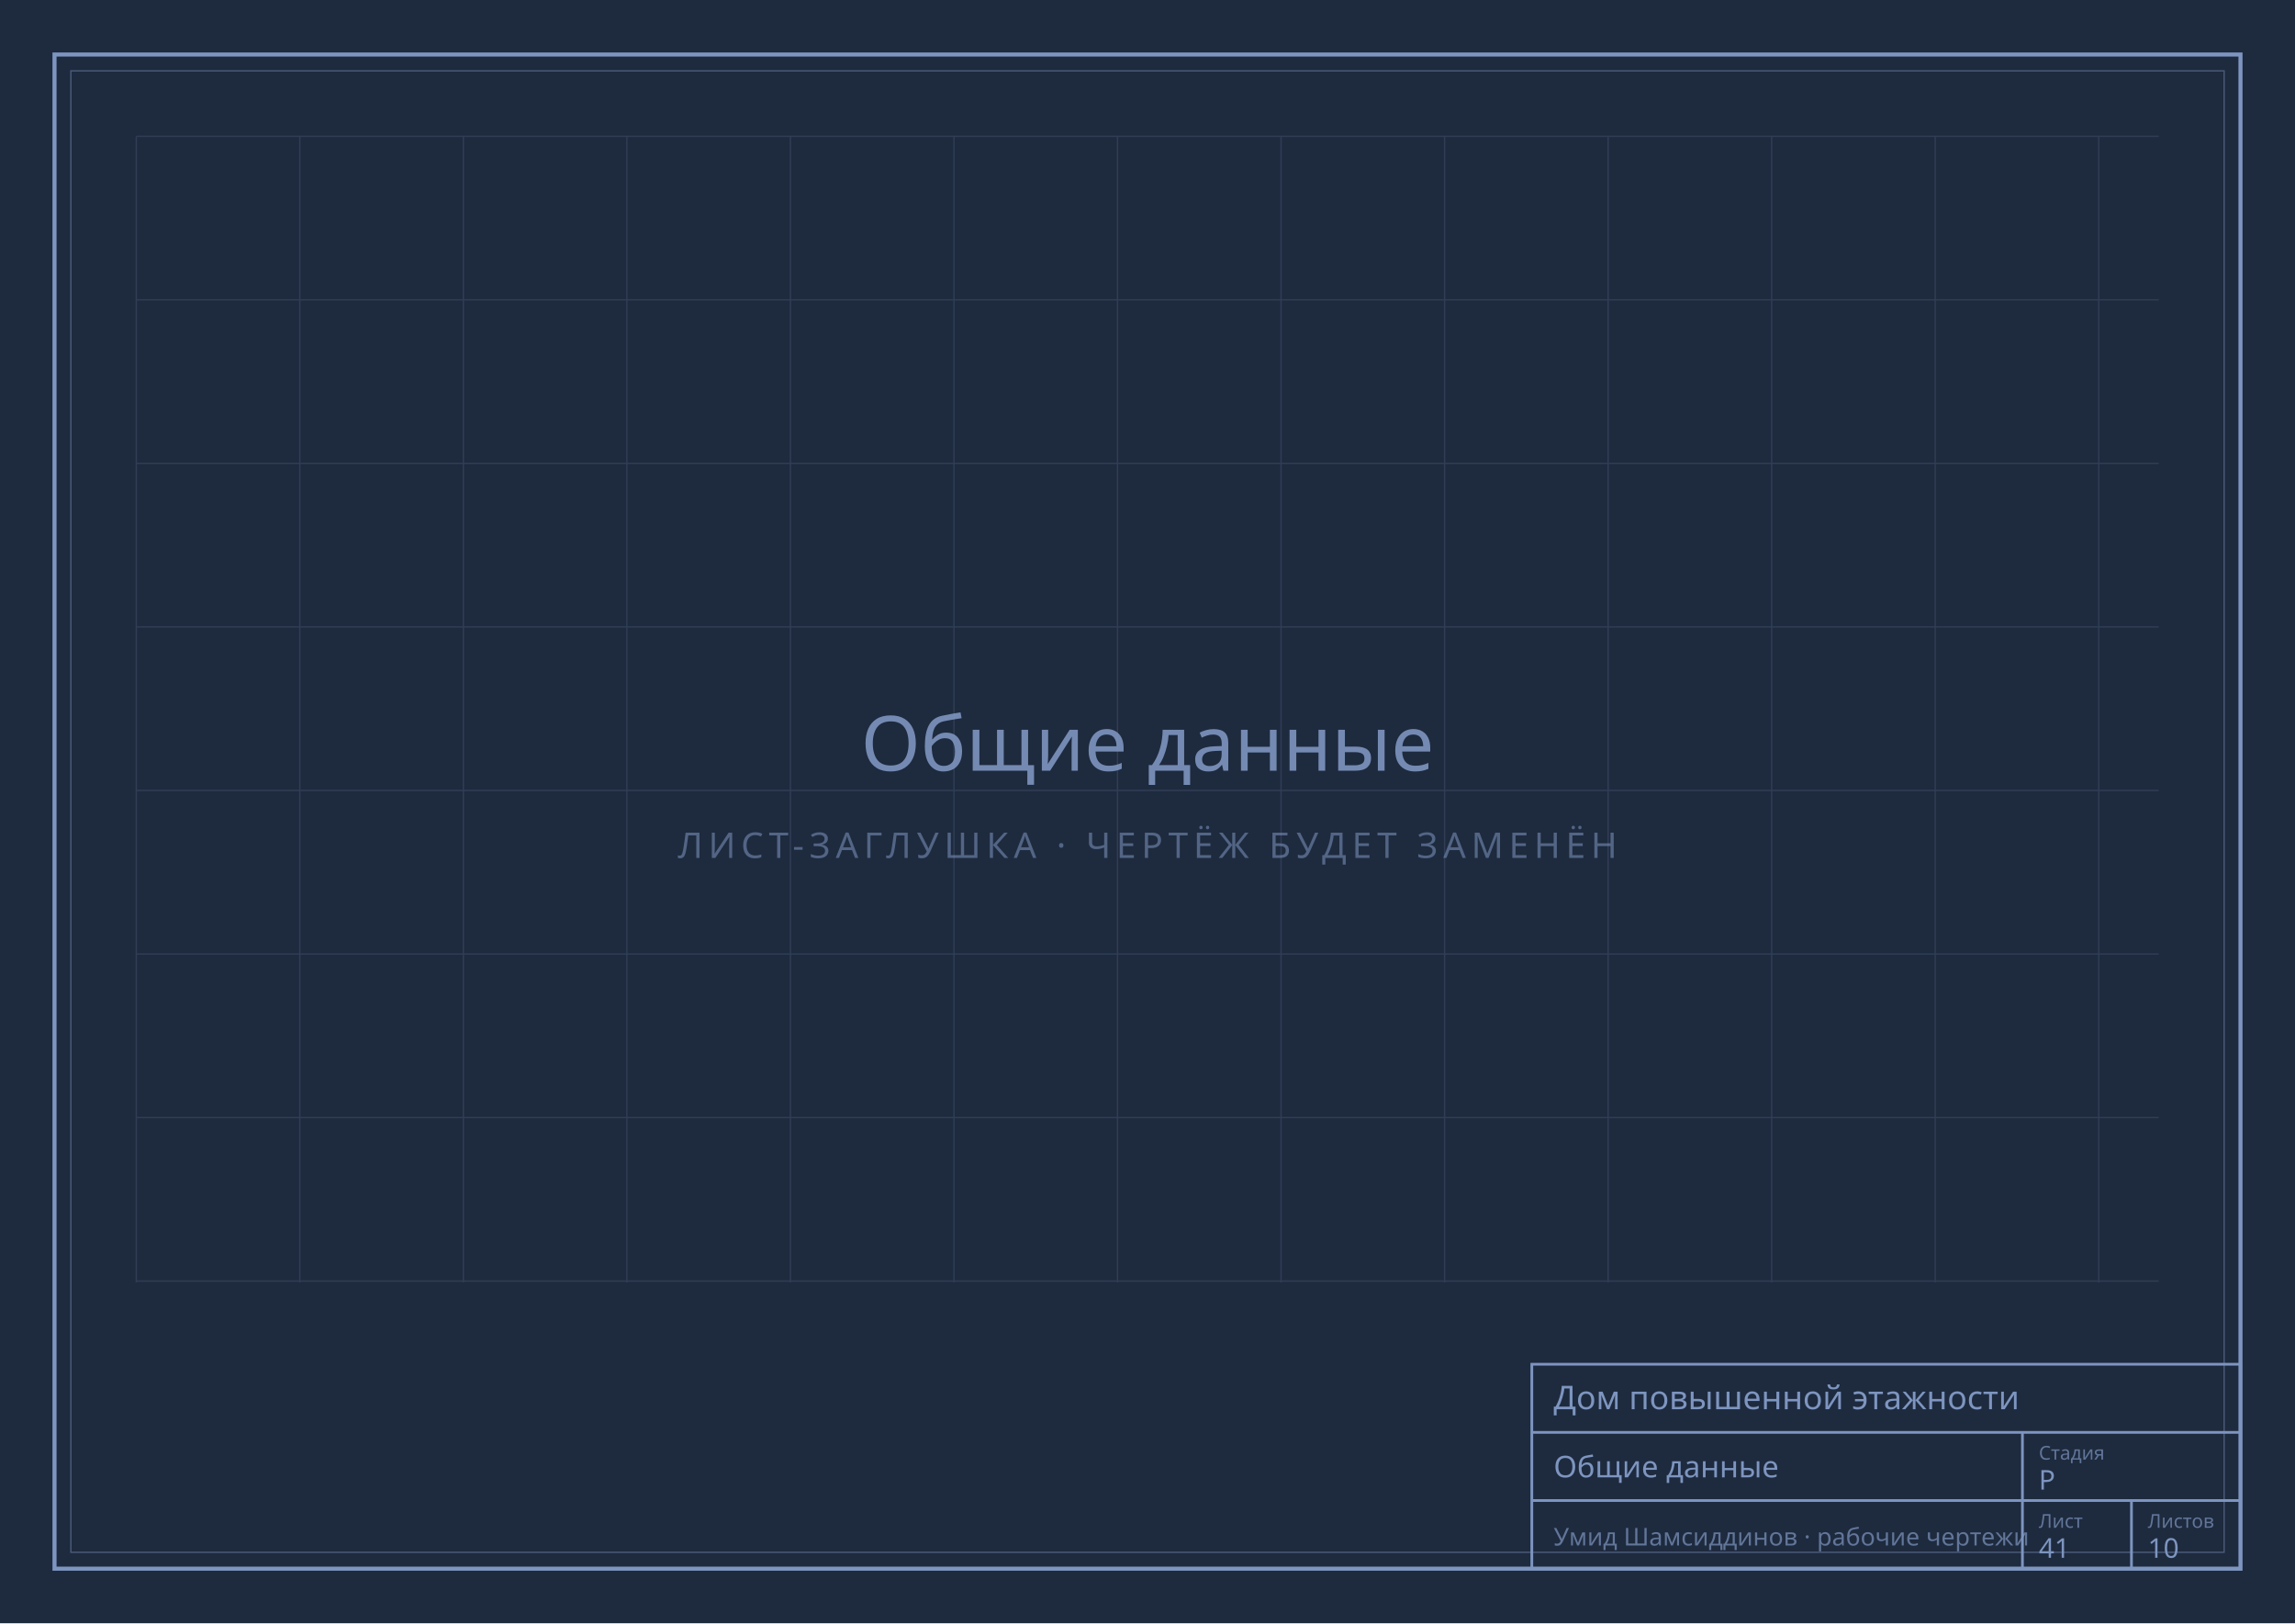
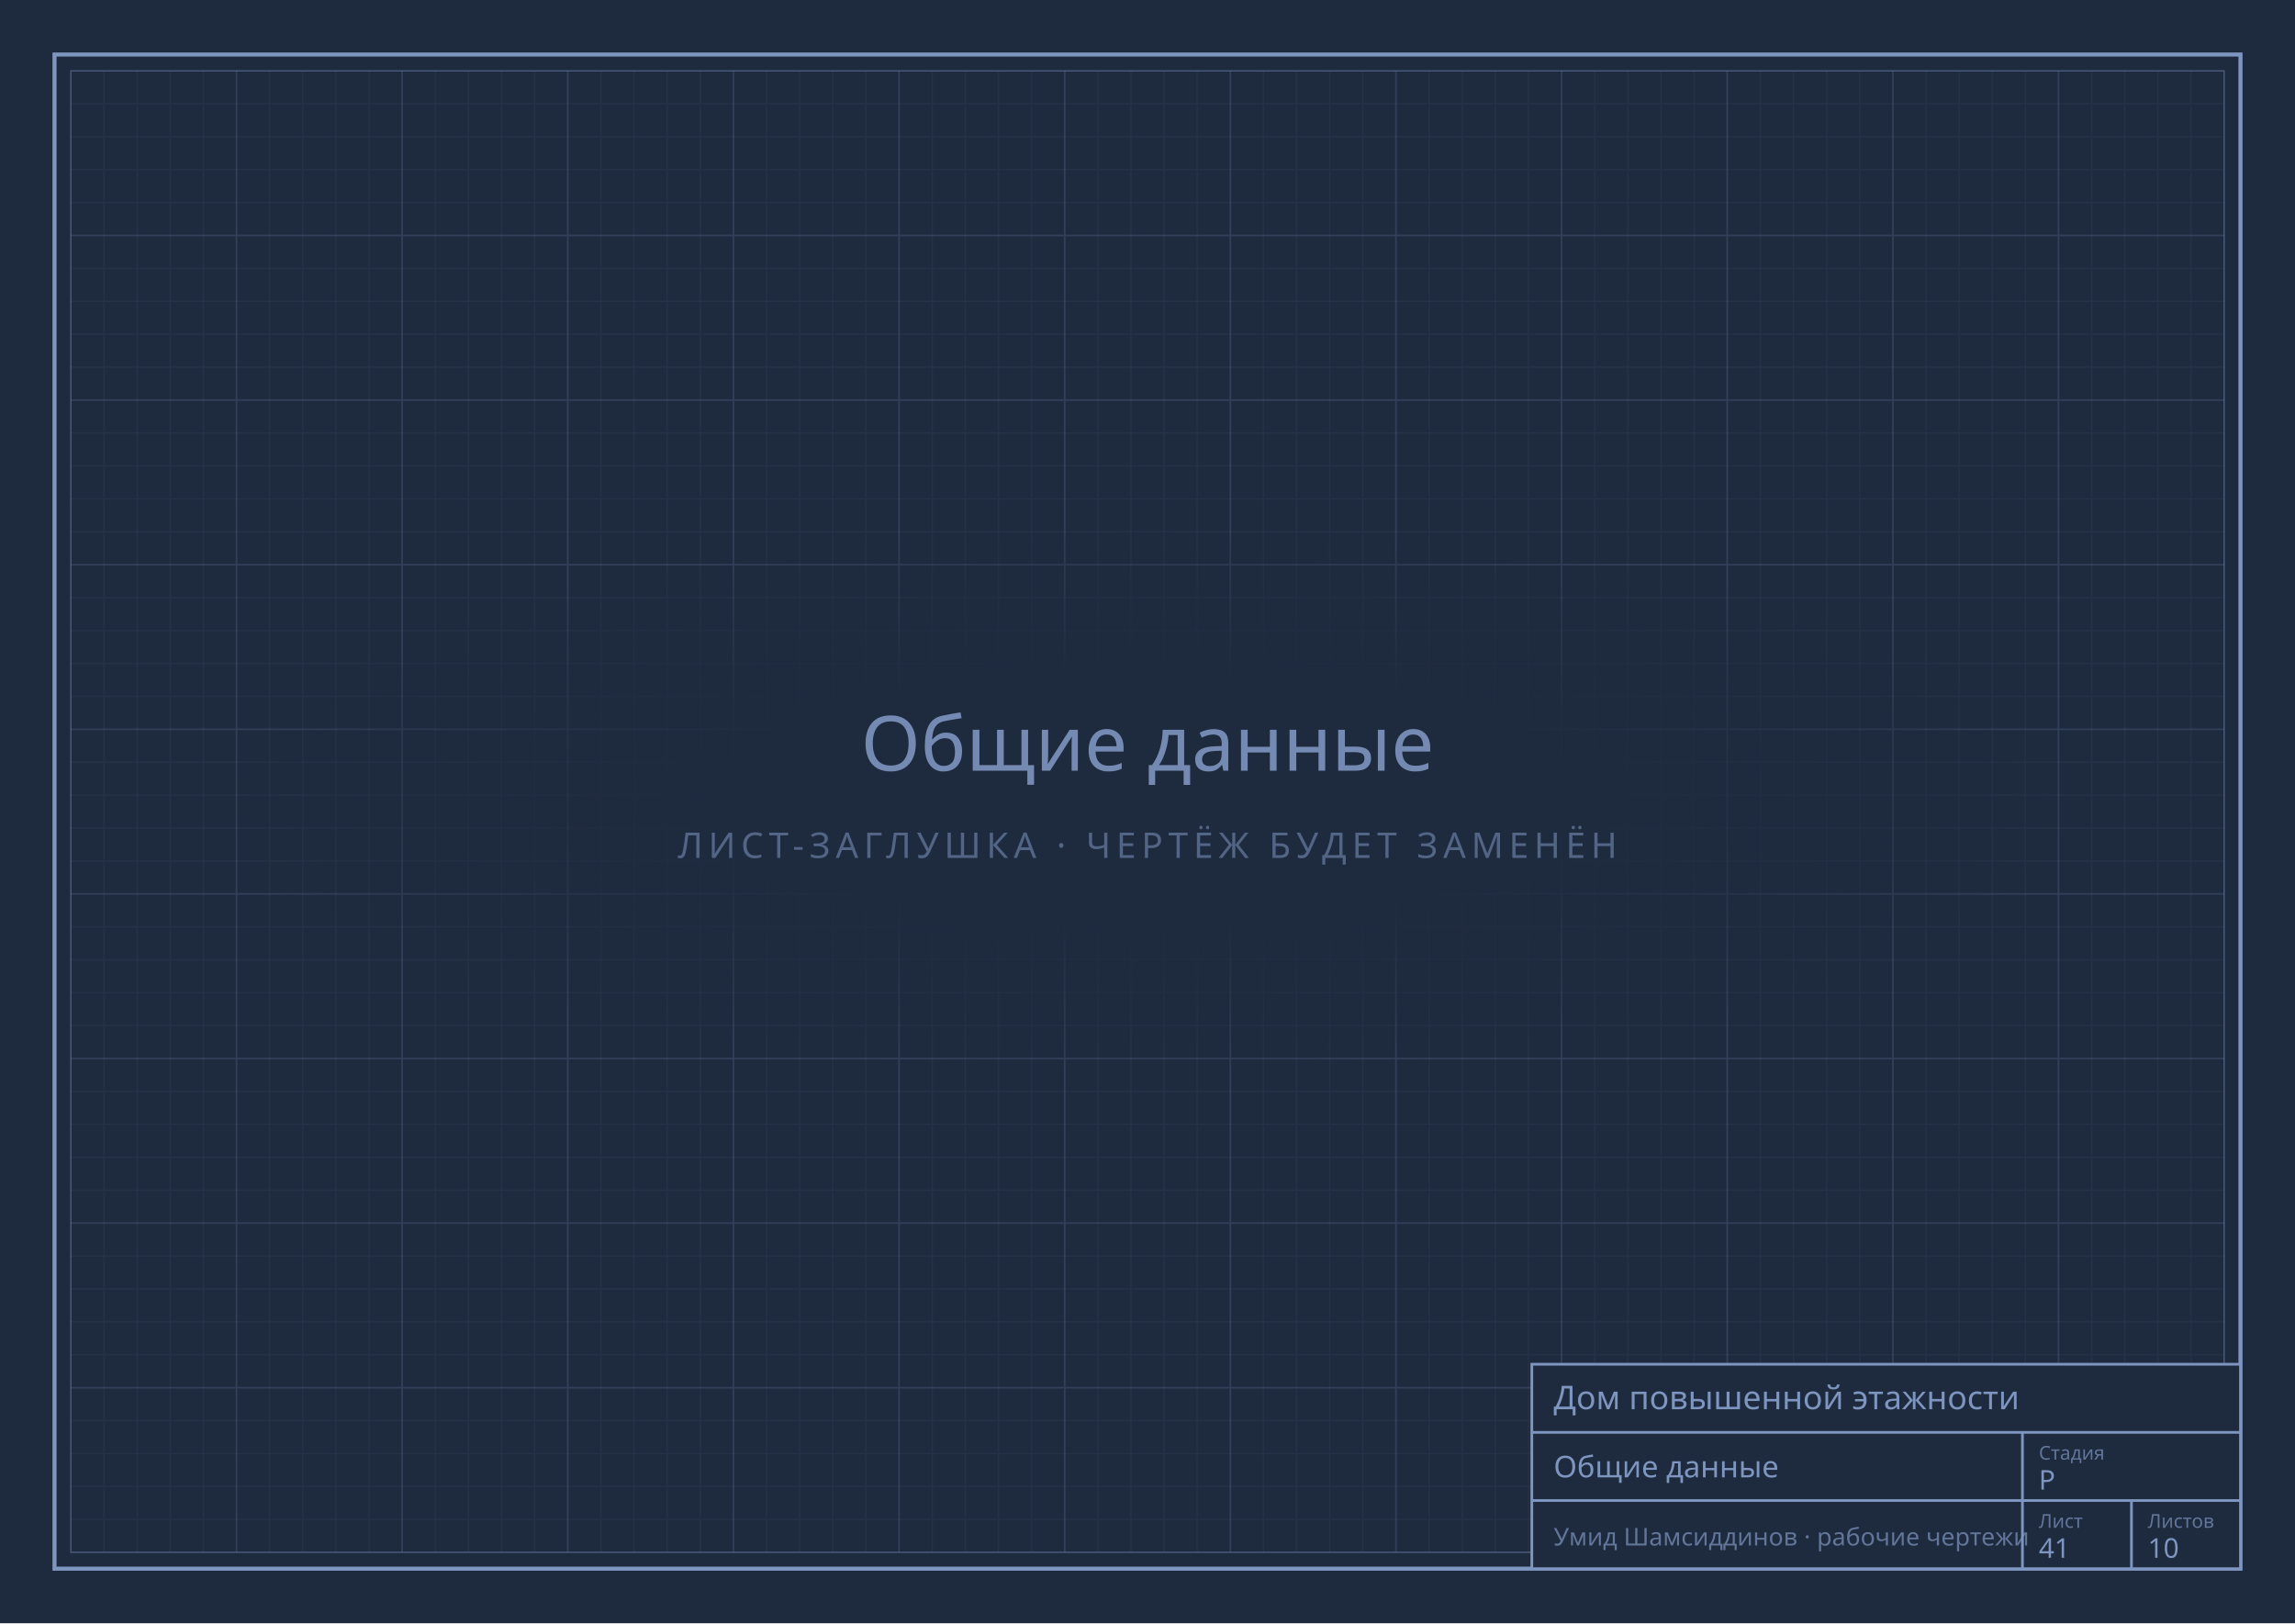
<svg xmlns="http://www.w3.org/2000/svg" width="1684" height="1191" viewBox="0 0 1684 1191">
  <rect width="1684" height="1191" fill="#1e2a3e" />
  <rect x="40" y="40" width="1604" height="1111" fill="none" stroke="#7d95bf" stroke-width="3" />
  <rect x="52" y="52" width="1580" height="1087" fill="none" stroke="#7d95bf" stroke-width="1" opacity=".45" />
-   <g stroke="#7d95bf" stroke-width="1" opacity=".18">
-     <line x1="100" y1="100" x2="100" y2="941" />
-     <line x1="220" y1="100" x2="220" y2="941" />
-     <line x1="340" y1="100" x2="340" y2="941" />
-     <line x1="460" y1="100" x2="460" y2="941" />
-     <line x1="580" y1="100" x2="580" y2="941" />
-     <line x1="700" y1="100" x2="700" y2="941" />
-     <line x1="820" y1="100" x2="820" y2="941" />
-     <line x1="940" y1="100" x2="940" y2="941" />
-     <line x1="1060" y1="100" x2="1060" y2="941" />
-     <line x1="1180" y1="100" x2="1180" y2="941" />
-     <line x1="1300" y1="100" x2="1300" y2="941" />
-     <line x1="1420" y1="100" x2="1420" y2="941" />
-     <line x1="1540" y1="100" x2="1540" y2="941" />
-     <line x1="100" y1="100" x2="1584" y2="100" />
-     <line x1="100" y1="220" x2="1584" y2="220" />
-     <line x1="100" y1="340" x2="1584" y2="340" />
-     <line x1="100" y1="460" x2="1584" y2="460" />
-     <line x1="100" y1="580" x2="1584" y2="580" />
-     <line x1="100" y1="700" x2="1584" y2="700" />
-     <line x1="100" y1="820" x2="1584" y2="820" />
-     <line x1="100" y1="940" x2="1584" y2="940" />
+   <defs>
+     <radialGradient id="fade">
+       <stop offset="0.45" stop-color="#000" />
+       <stop offset="1" stop-color="#fff" />
+     </radialGradient>
+     <mask id="grid-mask">
+       <rect width="1684" height="1191" fill="#fff" />
+       <ellipse cx="842" cy="585.5" rx="680" ry="200" fill="url(#fade)" />
+     </mask>
+   </defs>
+   <g mask="url(#grid-mask)">
+     <g fill="none" stroke="#7d95bf">
+       <path d="M76.31 52V1139M100.62 52V1139M124.92 52V1139M149.23 52V1139M197.85 52V1139M222.15 52V1139M246.46 52V1139M270.77 52V1139M319.38 52V1139M343.69 52V1139M368.00 52V1139M392.31 52V1139M440.92 52V1139M465.23 52V1139M489.54 52V1139M513.85 52V1139M562.46 52V1139M586.77 52V1139M611.08 52V1139M635.38 52V1139M684.00 52V1139M708.31 52V1139M732.62 52V1139M756.92 52V1139M805.54 52V1139M829.85 52V1139M854.15 52V1139M878.46 52V1139M927.08 52V1139M951.38 52V1139M975.69 52V1139M1000.00 52V1139M1048.62 52V1139M1072.92 52V1139M1097.23 52V1139M1121.54 52V1139M1170.15 52V1139M1194.46 52V1139M1218.77 52V1139M1243.08 52V1139M1291.69 52V1139M1316.00 52V1139M1340.31 52V1139M1364.62 52V1139M1413.23 52V1139M1437.54 52V1139M1461.85 52V1139M1486.15 52V1139M1534.77 52V1139M1559.08 52V1139M1583.38 52V1139M1607.69 52V1139M52 76.16H1632M52 100.31H1632M52 124.47H1632M52 148.62H1632M52 196.93H1632M52 221.09H1632M52 245.24H1632M52 269.40H1632M52 317.71H1632M52 341.87H1632M52 366.02H1632M52 390.18H1632M52 438.49H1632M52 462.64H1632M52 486.80H1632M52 510.96H1632M52 559.27H1632M52 583.42H1632M52 607.58H1632M52 631.73H1632M52 680.04H1632M52 704.20H1632M52 728.36H1632M52 752.51H1632M52 800.82H1632M52 824.98H1632M52 849.13H1632M52 873.29H1632M52 921.60H1632M52 945.76H1632M52 969.91H1632M52 994.07H1632M52 1042.38H1632M52 1066.53H1632M52 1090.69H1632M52 1114.84H1632" stroke-width="1" opacity=".07" />
+       <path d="M173.54 52V1139M295.08 52V1139M416.62 52V1139M538.15 52V1139M659.69 52V1139M781.23 52V1139M902.77 52V1139M1024.31 52V1139M1145.85 52V1139M1267.38 52V1139M1388.92 52V1139M1510.46 52V1139M52 172.78H1632M52 293.56H1632M52 414.33H1632M52 535.11H1632M52 655.89H1632M52 776.67H1632M52 897.44H1632M52 1018.22H1632" stroke-width="1.2" opacity=".2" />
+     </g>
  </g>
  <text x="842" y="565.5" text-anchor="middle" font-family="system-ui, sans-serif" font-size="56" fill="#7d95bf" opacity=".9">Общие данные</text>
  <text x="842" y="629.5" text-anchor="middle" font-family="system-ui, sans-serif" font-size="26" letter-spacing="4" fill="#7d95bf" opacity=".55">ЛИСТ-ЗАГЛУШКА · ЧЕРТЁЖ БУДЕТ ЗАМЕНЁН</text>
  <g stroke="#7d95bf" stroke-width="2" fill="none">
-     <rect x="1124" y="1001" width="520" height="150" />
+     <rect x="1124" y="1001" width="520" height="150" fill="#1e2a3e" />
    <line x1="1124" y1="1051" x2="1644" y2="1051" />
    <line x1="1124" y1="1101" x2="1644" y2="1101" />
    <line x1="1484" y1="1051" x2="1484" y2="1151" />
    <line x1="1564" y1="1101" x2="1564" y2="1151" />
  </g>
  <g font-family="system-ui, sans-serif" fill="#7d95bf">
    <text x="1140" y="1034" font-size="24">Дом повышенной этажности</text>
    <text x="1140" y="1084" font-size="22">Общие данные</text>
    <text x="1140" y="1134" font-size="18" opacity=".7">Умид Шамсиддинов · рабочие чертежи</text>
    <text x="1496" y="1071" font-size="14" opacity=".7">Стадия</text>
    <text x="1496" y="1093" font-size="20">Р</text>
    <text x="1496" y="1121" font-size="14" opacity=".7">Лист</text>
    <text x="1496" y="1143" font-size="20">41</text>
    <text x="1576" y="1121" font-size="14" opacity=".7">Листов</text>
    <text x="1576" y="1143" font-size="20">10</text>
  </g>
</svg>
